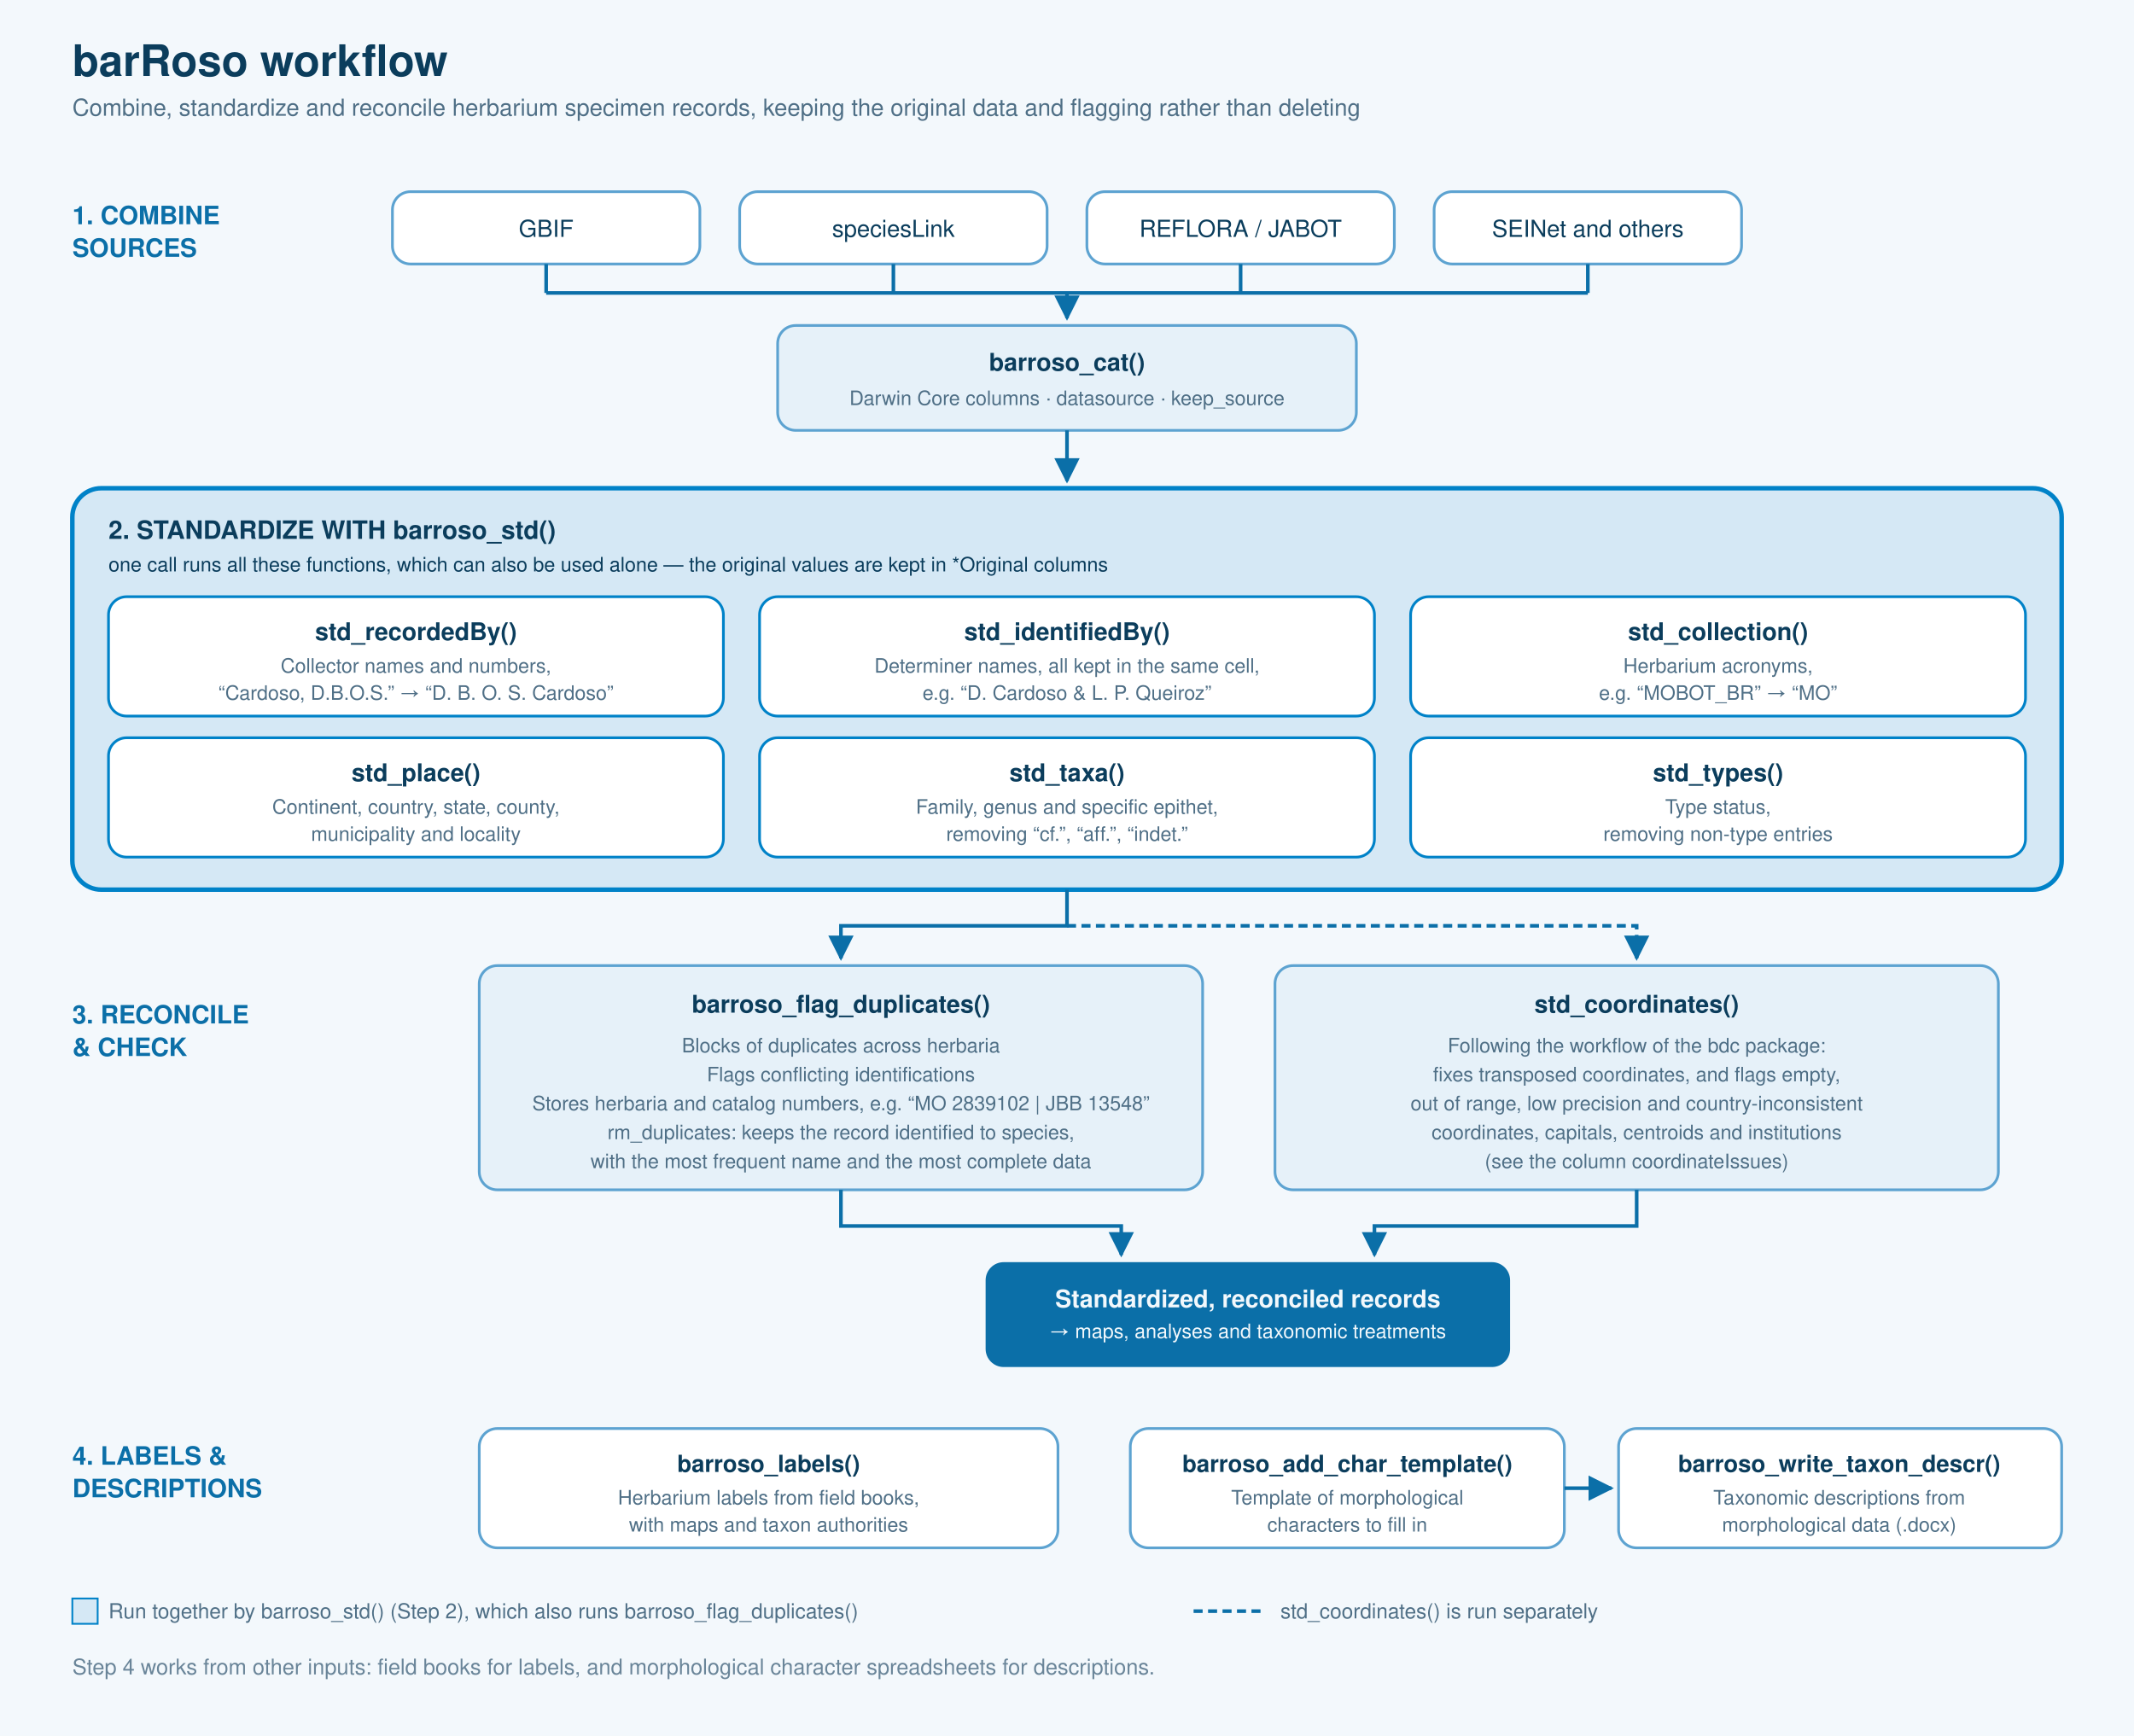
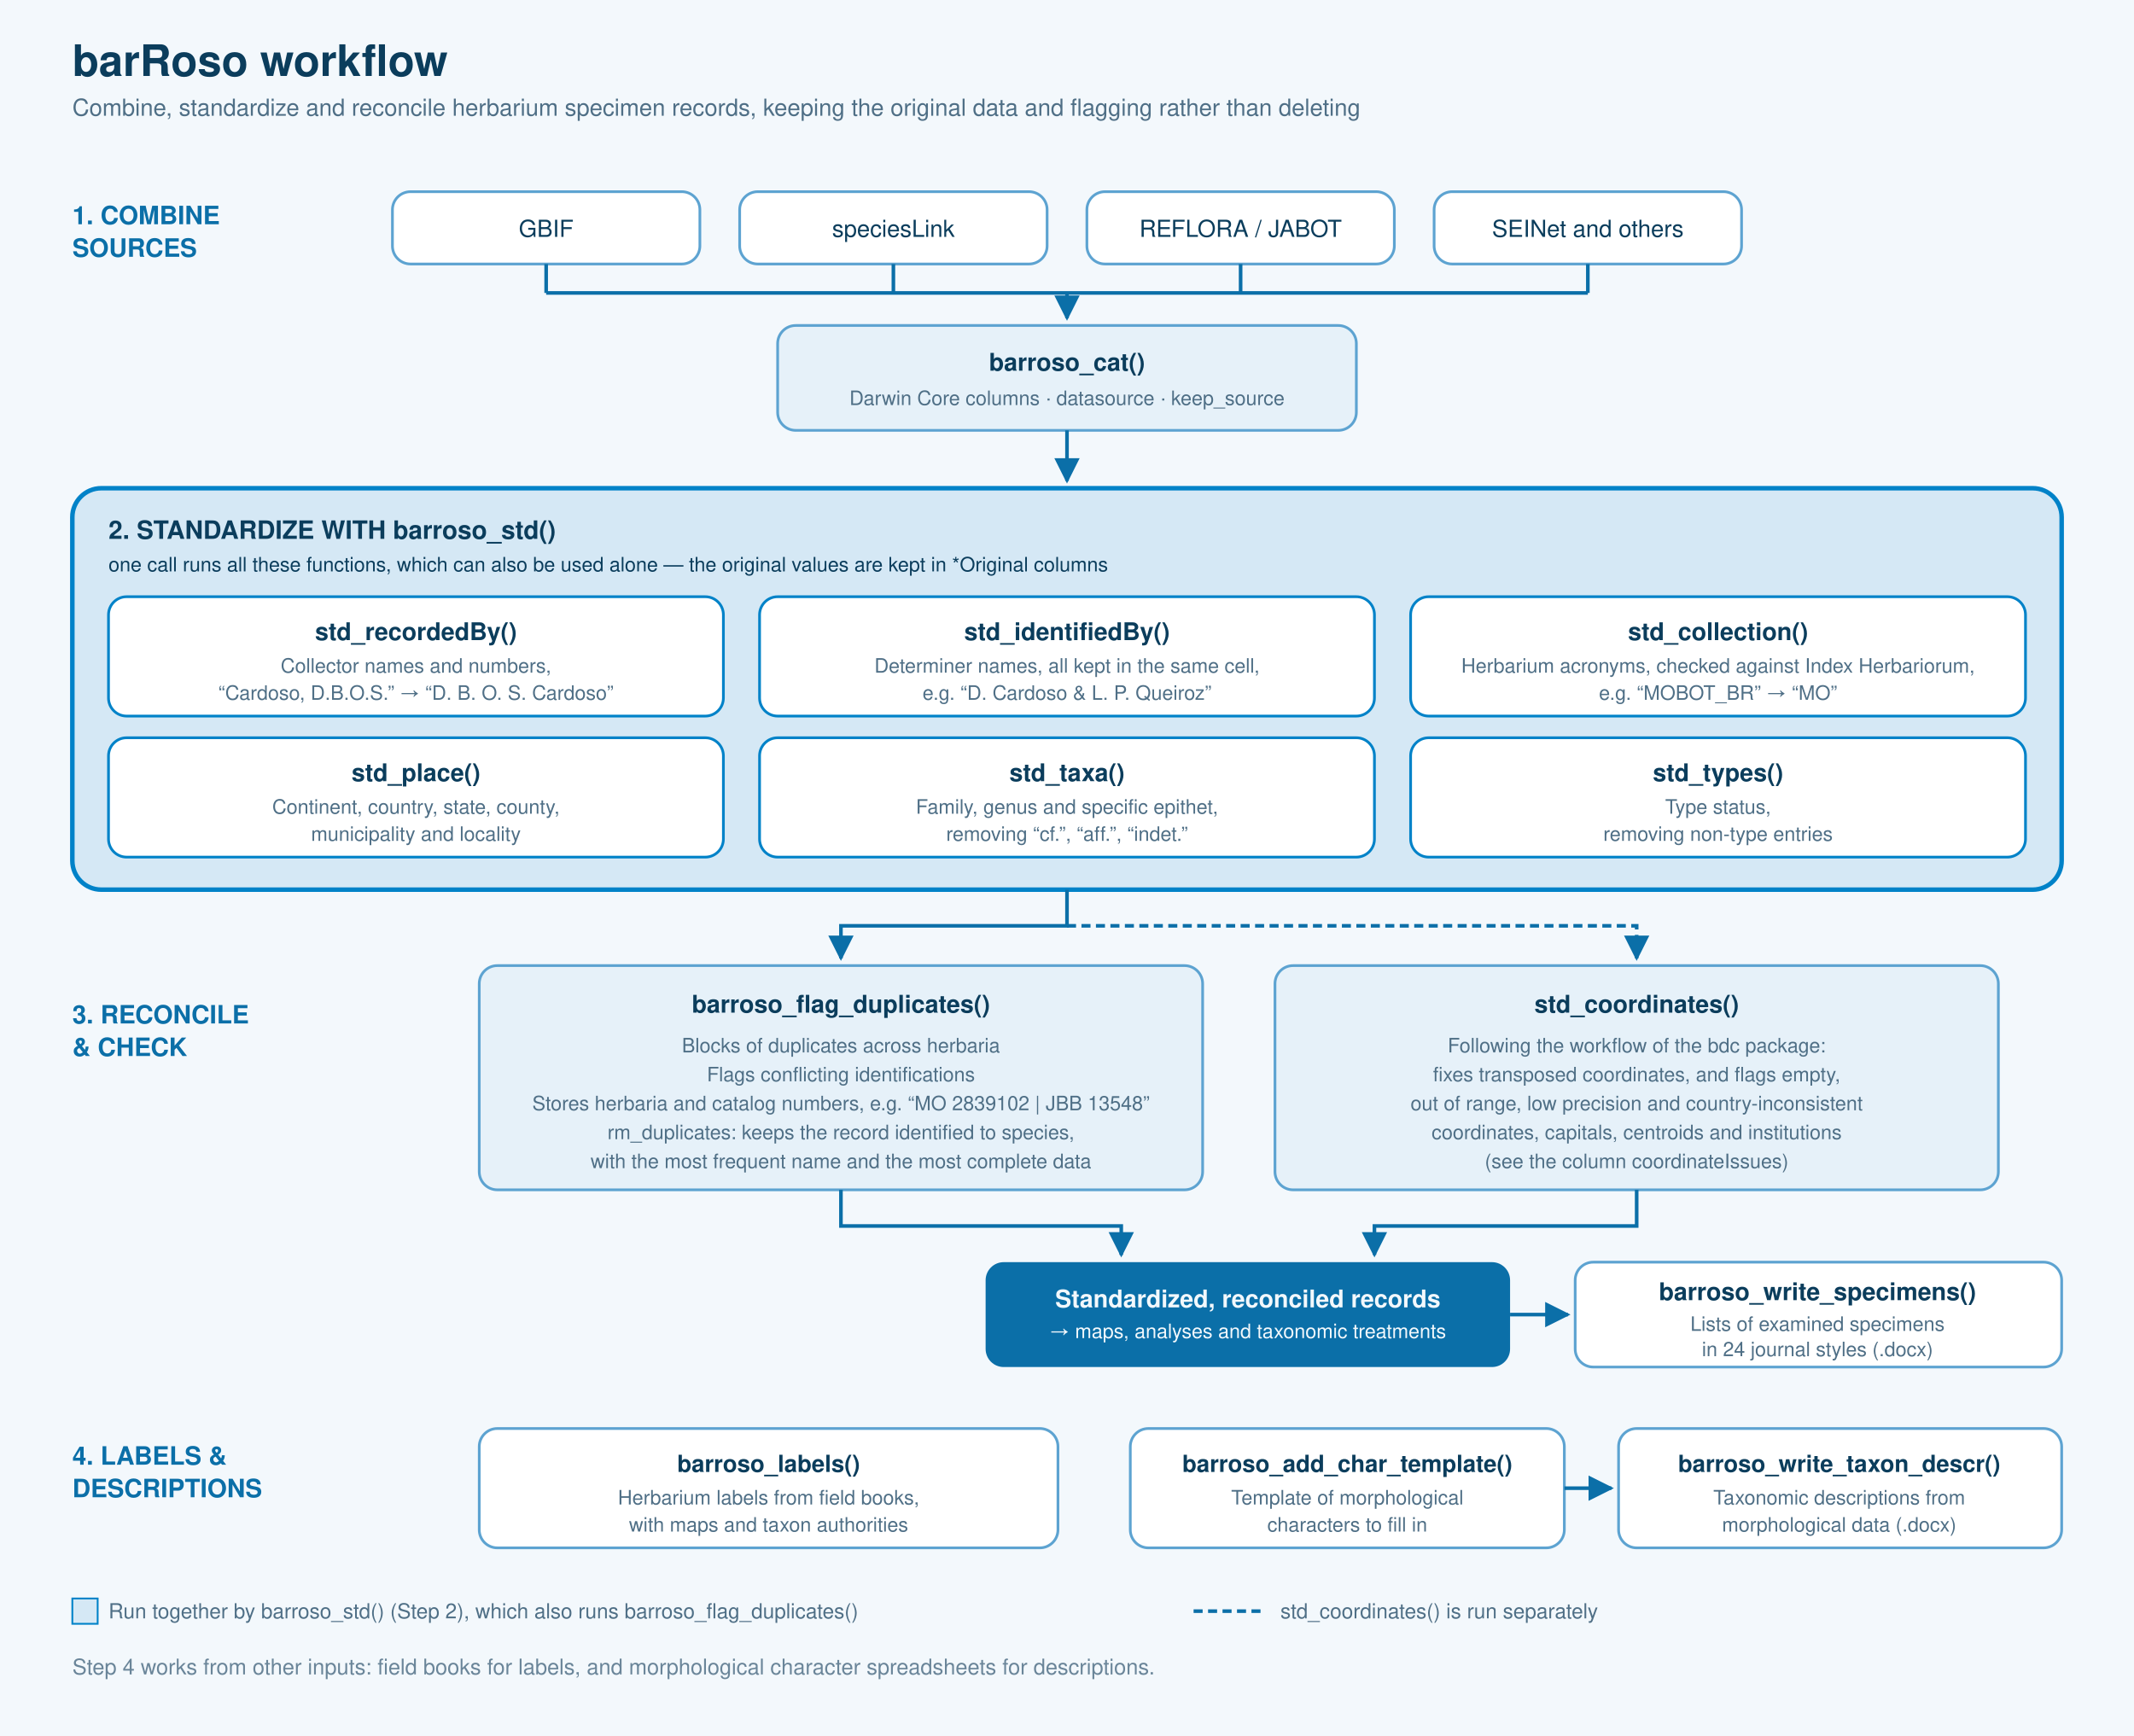
<svg xmlns="http://www.w3.org/2000/svg" viewBox="0 0 1180 960" font-family="Helvetica, Arial, sans-serif">
  <defs>
    <marker id="arrow" viewBox="0 0 10 10" refX="9" refY="5" markerWidth="7" markerHeight="7" orient="auto-start-reverse">
      <path d="M0,0 L10,5 L0,10 z" fill="#0B6FA8" />
    </marker>
  </defs>
  <rect x="0" y="0" width="1180" height="960" fill="#F3F8FC" />
  <text x="40" y="42" font-size="24" font-weight="700" fill="#0B3D5C">barRoso workflow</text>
  <text x="40" y="64" font-size="13" fill="#4F6F86">Combine, standardize and reconcile herbarium specimen records, keeping the original data and flagging rather than deleting</text>
  <text font-size="14" font-weight="700" fill="#0B6FA8">
    <tspan x="40" y="124">1. COMBINE</tspan>
    <tspan x="40" y="142">SOURCES</tspan>
  </text>
  <g font-size="13">
    <rect x="217" y="106" width="170" height="40" rx="10" fill="#FFFFFF" stroke="#5DA3D1" stroke-width="1.5" />
    <text x="302" y="131" text-anchor="middle" fill="#0B3D5C">GBIF</text>
    <rect x="409" y="106" width="170" height="40" rx="10" fill="#FFFFFF" stroke="#5DA3D1" stroke-width="1.5" />
    <text x="494" y="131" text-anchor="middle" fill="#0B3D5C">speciesLink</text>
    <rect x="601" y="106" width="170" height="40" rx="10" fill="#FFFFFF" stroke="#5DA3D1" stroke-width="1.5" />
    <text x="686" y="131" text-anchor="middle" fill="#0B3D5C">REFLORA / JABOT</text>
    <rect x="793" y="106" width="170" height="40" rx="10" fill="#FFFFFF" stroke="#5DA3D1" stroke-width="1.5" />
    <text x="878" y="131" text-anchor="middle" fill="#0B3D5C">SEINet and others</text>
  </g>
  <g stroke="#0B6FA8" stroke-width="2" fill="none">
    <line x1="302" y1="146" x2="302" y2="162" />
    <line x1="494" y1="146" x2="494" y2="162" />
    <line x1="686" y1="146" x2="686" y2="162" />
    <line x1="878" y1="146" x2="878" y2="162" />
    <line x1="302" y1="162" x2="878" y2="162" />
    <line x1="590" y1="162" x2="590" y2="176" marker-end="url(#arrow)" />
  </g>
  <rect x="430" y="180" width="320" height="58" rx="10" fill="#E6F1F9" stroke="#5DA3D1" stroke-width="1.5" />
  <text x="590" y="205" text-anchor="middle" font-size="13.5" fill="#0B3D5C" font-weight="600">barroso_cat()</text>
  <text x="590" y="224" text-anchor="middle" font-size="11" fill="#4F6F86">Darwin Core columns · datasource · keep_source</text>
  <line x1="590" y1="238" x2="590" y2="266" stroke="#0B6FA8" stroke-width="2" marker-end="url(#arrow)" />
  <rect x="40" y="270" width="1100" height="222" rx="16" fill="#D5E8F5" stroke="#0082C8" stroke-width="2.5" />
  <text x="60" y="298" font-size="14" font-weight="700" fill="#0B3D5C">2. STANDARDIZE WITH barroso_std()</text>
  <text x="60" y="316" font-size="11" fill="#0B3D5C">one call runs all these functions, which can also be used alone — the original values are kept in *Original columns</text>
  <g font-size="13.5">
    <rect x="60" y="330" width="340" height="66" rx="10" fill="#FFFFFF" stroke="#0082C8" stroke-width="1.5" />
    <text x="230" y="354" text-anchor="middle" fill="#0B3D5C" font-weight="600">std_recordedBy()</text>
    <text x="230" y="372" text-anchor="middle" fill="#4F6F86" font-size="11">Collector names and numbers,</text>
    <text x="230" y="387" text-anchor="middle" fill="#4F6F86" font-size="11">“Cardoso, D.B.O.S.” → “D. B. O. S. Cardoso”</text>
    <rect x="420" y="330" width="340" height="66" rx="10" fill="#FFFFFF" stroke="#0082C8" stroke-width="1.5" />
    <text x="590" y="354" text-anchor="middle" fill="#0B3D5C" font-weight="600">std_identifiedBy()</text>
    <text x="590" y="372" text-anchor="middle" fill="#4F6F86" font-size="11">Determiner names, all kept in the same cell,</text>
    <text x="590" y="387" text-anchor="middle" fill="#4F6F86" font-size="11">e.g. “D. Cardoso &amp; L. P. Queiroz”</text>
    <rect x="780" y="330" width="340" height="66" rx="10" fill="#FFFFFF" stroke="#0082C8" stroke-width="1.5" />
    <text x="950" y="354" text-anchor="middle" fill="#0B3D5C" font-weight="600">std_collection()</text>
-     <text x="950" y="372" text-anchor="middle" fill="#4F6F86" font-size="11">Herbarium acronyms,</text>
+     <text x="950" y="372" text-anchor="middle" fill="#4F6F86" font-size="11">Herbarium acronyms, checked against Index Herbariorum,</text>
    <text x="950" y="387" text-anchor="middle" fill="#4F6F86" font-size="11">e.g. “MOBOT_BR” → “MO”</text>
    <rect x="60" y="408" width="340" height="66" rx="10" fill="#FFFFFF" stroke="#0082C8" stroke-width="1.5" />
    <text x="230" y="432" text-anchor="middle" fill="#0B3D5C" font-weight="600">std_place()</text>
    <text x="230" y="450" text-anchor="middle" fill="#4F6F86" font-size="11">Continent, country, state, county,</text>
    <text x="230" y="465" text-anchor="middle" fill="#4F6F86" font-size="11">municipality and locality</text>
    <rect x="420" y="408" width="340" height="66" rx="10" fill="#FFFFFF" stroke="#0082C8" stroke-width="1.5" />
    <text x="590" y="432" text-anchor="middle" fill="#0B3D5C" font-weight="600">std_taxa()</text>
    <text x="590" y="450" text-anchor="middle" fill="#4F6F86" font-size="11">Family, genus and specific epithet,</text>
    <text x="590" y="465" text-anchor="middle" fill="#4F6F86" font-size="11">removing “cf.”, “aff.”, “indet.”</text>
    <rect x="780" y="408" width="340" height="66" rx="10" fill="#FFFFFF" stroke="#0082C8" stroke-width="1.5" />
    <text x="950" y="432" text-anchor="middle" fill="#0B3D5C" font-weight="600">std_types()</text>
    <text x="950" y="450" text-anchor="middle" fill="#4F6F86" font-size="11">Type status,</text>
    <text x="950" y="465" text-anchor="middle" fill="#4F6F86" font-size="11">removing non-type entries</text>
  </g>
  <g stroke="#0B6FA8" stroke-width="2" fill="none">
    <path d="M590,492 L590,512 L465,512 L465,530" marker-end="url(#arrow)" />
    <path d="M590,512 L905,512 L905,530" stroke-dasharray="5 3" marker-end="url(#arrow)" />
  </g>
  <text font-size="14" font-weight="700" fill="#0B6FA8">
    <tspan x="40" y="566">3. RECONCILE</tspan>
    <tspan x="40" y="584">&amp; CHECK</tspan>
  </text>
  <g font-size="13.5">
    <rect x="265" y="534" width="400" height="124" rx="10" fill="#E6F1F9" stroke="#5DA3D1" stroke-width="1.5" />
    <text x="465" y="560" text-anchor="middle" fill="#0B3D5C" font-weight="600">barroso_flag_duplicates()</text>
    <text x="465" y="582" text-anchor="middle" fill="#4F6F86" font-size="11">Blocks of duplicates across herbaria</text>
    <text x="465" y="598" text-anchor="middle" fill="#4F6F86" font-size="11">Flags conflicting identifications</text>
    <text x="465" y="614" text-anchor="middle" fill="#4F6F86" font-size="11">Stores herbaria and catalog numbers, e.g. “MO 2839102 | JBB 13548”</text>
    <text x="465" y="630" text-anchor="middle" fill="#4F6F86" font-size="11">rm_duplicates: keeps the record identified to species,</text>
    <text x="465" y="646" text-anchor="middle" fill="#4F6F86" font-size="11">with the most frequent name and the most complete data</text>
    <rect x="705" y="534" width="400" height="124" rx="10" fill="#E6F1F9" stroke="#5DA3D1" stroke-width="1.5" />
    <text x="905" y="560" text-anchor="middle" fill="#0B3D5C" font-weight="600">std_coordinates()</text>
    <text x="905" y="582" text-anchor="middle" fill="#4F6F86" font-size="11">Following the workflow of the bdc package:</text>
    <text x="905" y="598" text-anchor="middle" fill="#4F6F86" font-size="11">fixes transposed coordinates, and flags empty,</text>
    <text x="905" y="614" text-anchor="middle" fill="#4F6F86" font-size="11">out of range, low precision and country-inconsistent</text>
    <text x="905" y="630" text-anchor="middle" fill="#4F6F86" font-size="11">coordinates, capitals, centroids and institutions</text>
    <text x="905" y="646" text-anchor="middle" fill="#4F6F86" font-size="11">(see the column coordinateIssues)</text>
  </g>
  <path d="M465,658 L465,678 L620,678 L620,694" fill="none" stroke="#0B6FA8" stroke-width="2" marker-end="url(#arrow)" />
  <path d="M905,658 L905,678 L760,678 L760,694" fill="none" stroke="#0B6FA8" stroke-width="2" marker-end="url(#arrow)" />
  <rect x="545" y="698" width="290" height="58" rx="10" fill="#0B6FA8" />
  <text x="690" y="723" text-anchor="middle" font-size="13.5" fill="#F2F8FC" font-weight="700">Standardized, reconciled records</text>
  <text x="690" y="740" text-anchor="middle" font-size="11" fill="#F2F8FC">→ maps, analyses and taxonomic treatments</text>
+   <line x1="835" y1="727" x2="867" y2="727" stroke="#0B6FA8" stroke-width="2" marker-end="url(#arrow)" />
+   <rect x="871" y="698" width="269" height="58" rx="10" fill="#FFFFFF" stroke="#5DA3D1" stroke-width="1.5" />
+   <text x="1005" y="719" text-anchor="middle" font-size="13.5" fill="#0B3D5C" font-weight="600">barroso_write_specimens()</text>
+   <text x="1005" y="736" text-anchor="middle" font-size="11" fill="#4F6F86">Lists of examined specimens</text>
+   <text x="1005" y="750" text-anchor="middle" font-size="11" fill="#4F6F86">in 24 journal styles (.docx)</text>
  <text font-size="14" font-weight="700" fill="#0B6FA8">
    <tspan x="40" y="810">4. LABELS &amp;</tspan>
    <tspan x="40" y="828">DESCRIPTIONS</tspan>
  </text>
  <g font-size="13">
    <rect x="265" y="790" width="320" height="66" rx="10" fill="#FFFFFF" stroke="#5DA3D1" stroke-width="1.5" />
    <text x="425" y="814" text-anchor="middle" fill="#0B3D5C" font-weight="600">barroso_labels()</text>
    <text x="425" y="832" text-anchor="middle" fill="#4F6F86" font-size="11">Herbarium labels from field books,</text>
    <text x="425" y="847" text-anchor="middle" fill="#4F6F86" font-size="11">with maps and taxon authorities</text>
    <rect x="625" y="790" width="240" height="66" rx="10" fill="#FFFFFF" stroke="#5DA3D1" stroke-width="1.5" />
    <text x="745" y="814" text-anchor="middle" fill="#0B3D5C" font-weight="600">barroso_add_char_template()</text>
    <text x="745" y="832" text-anchor="middle" fill="#4F6F86" font-size="11">Template of morphological</text>
    <text x="745" y="847" text-anchor="middle" fill="#4F6F86" font-size="11">characters to fill in</text>
    <rect x="895" y="790" width="245" height="66" rx="10" fill="#FFFFFF" stroke="#5DA3D1" stroke-width="1.5" />
    <text x="1017" y="814" text-anchor="middle" fill="#0B3D5C" font-weight="600">barroso_write_taxon_descr()</text>
    <text x="1017" y="832" text-anchor="middle" fill="#4F6F86" font-size="11">Taxonomic descriptions from</text>
    <text x="1017" y="847" text-anchor="middle" fill="#4F6F86" font-size="11">morphological data (.docx)</text>
  </g>
  <line x1="865" y1="823" x2="891" y2="823" stroke="#0B6FA8" stroke-width="2" marker-end="url(#arrow)" />
  <g font-size="11.5" fill="#4F6F86">
    <rect x="40" y="884" width="14" height="14" fill="#D5E8F5" stroke="#0082C8" />
    <text x="60" y="895">Run together by barroso_std() (Step 2), which also runs barroso_flag_duplicates()</text>
    <line x1="660" y1="891" x2="700" y2="891" stroke="#0B6FA8" stroke-width="2" stroke-dasharray="5 3" />
    <text x="708" y="895">std_coordinates() is run separately</text>
  </g>
  <text x="40" y="926" font-size="12" fill="#6A8599">Step 4 works from other inputs: field books for labels, and morphological character spreadsheets for descriptions.</text>
</svg>
